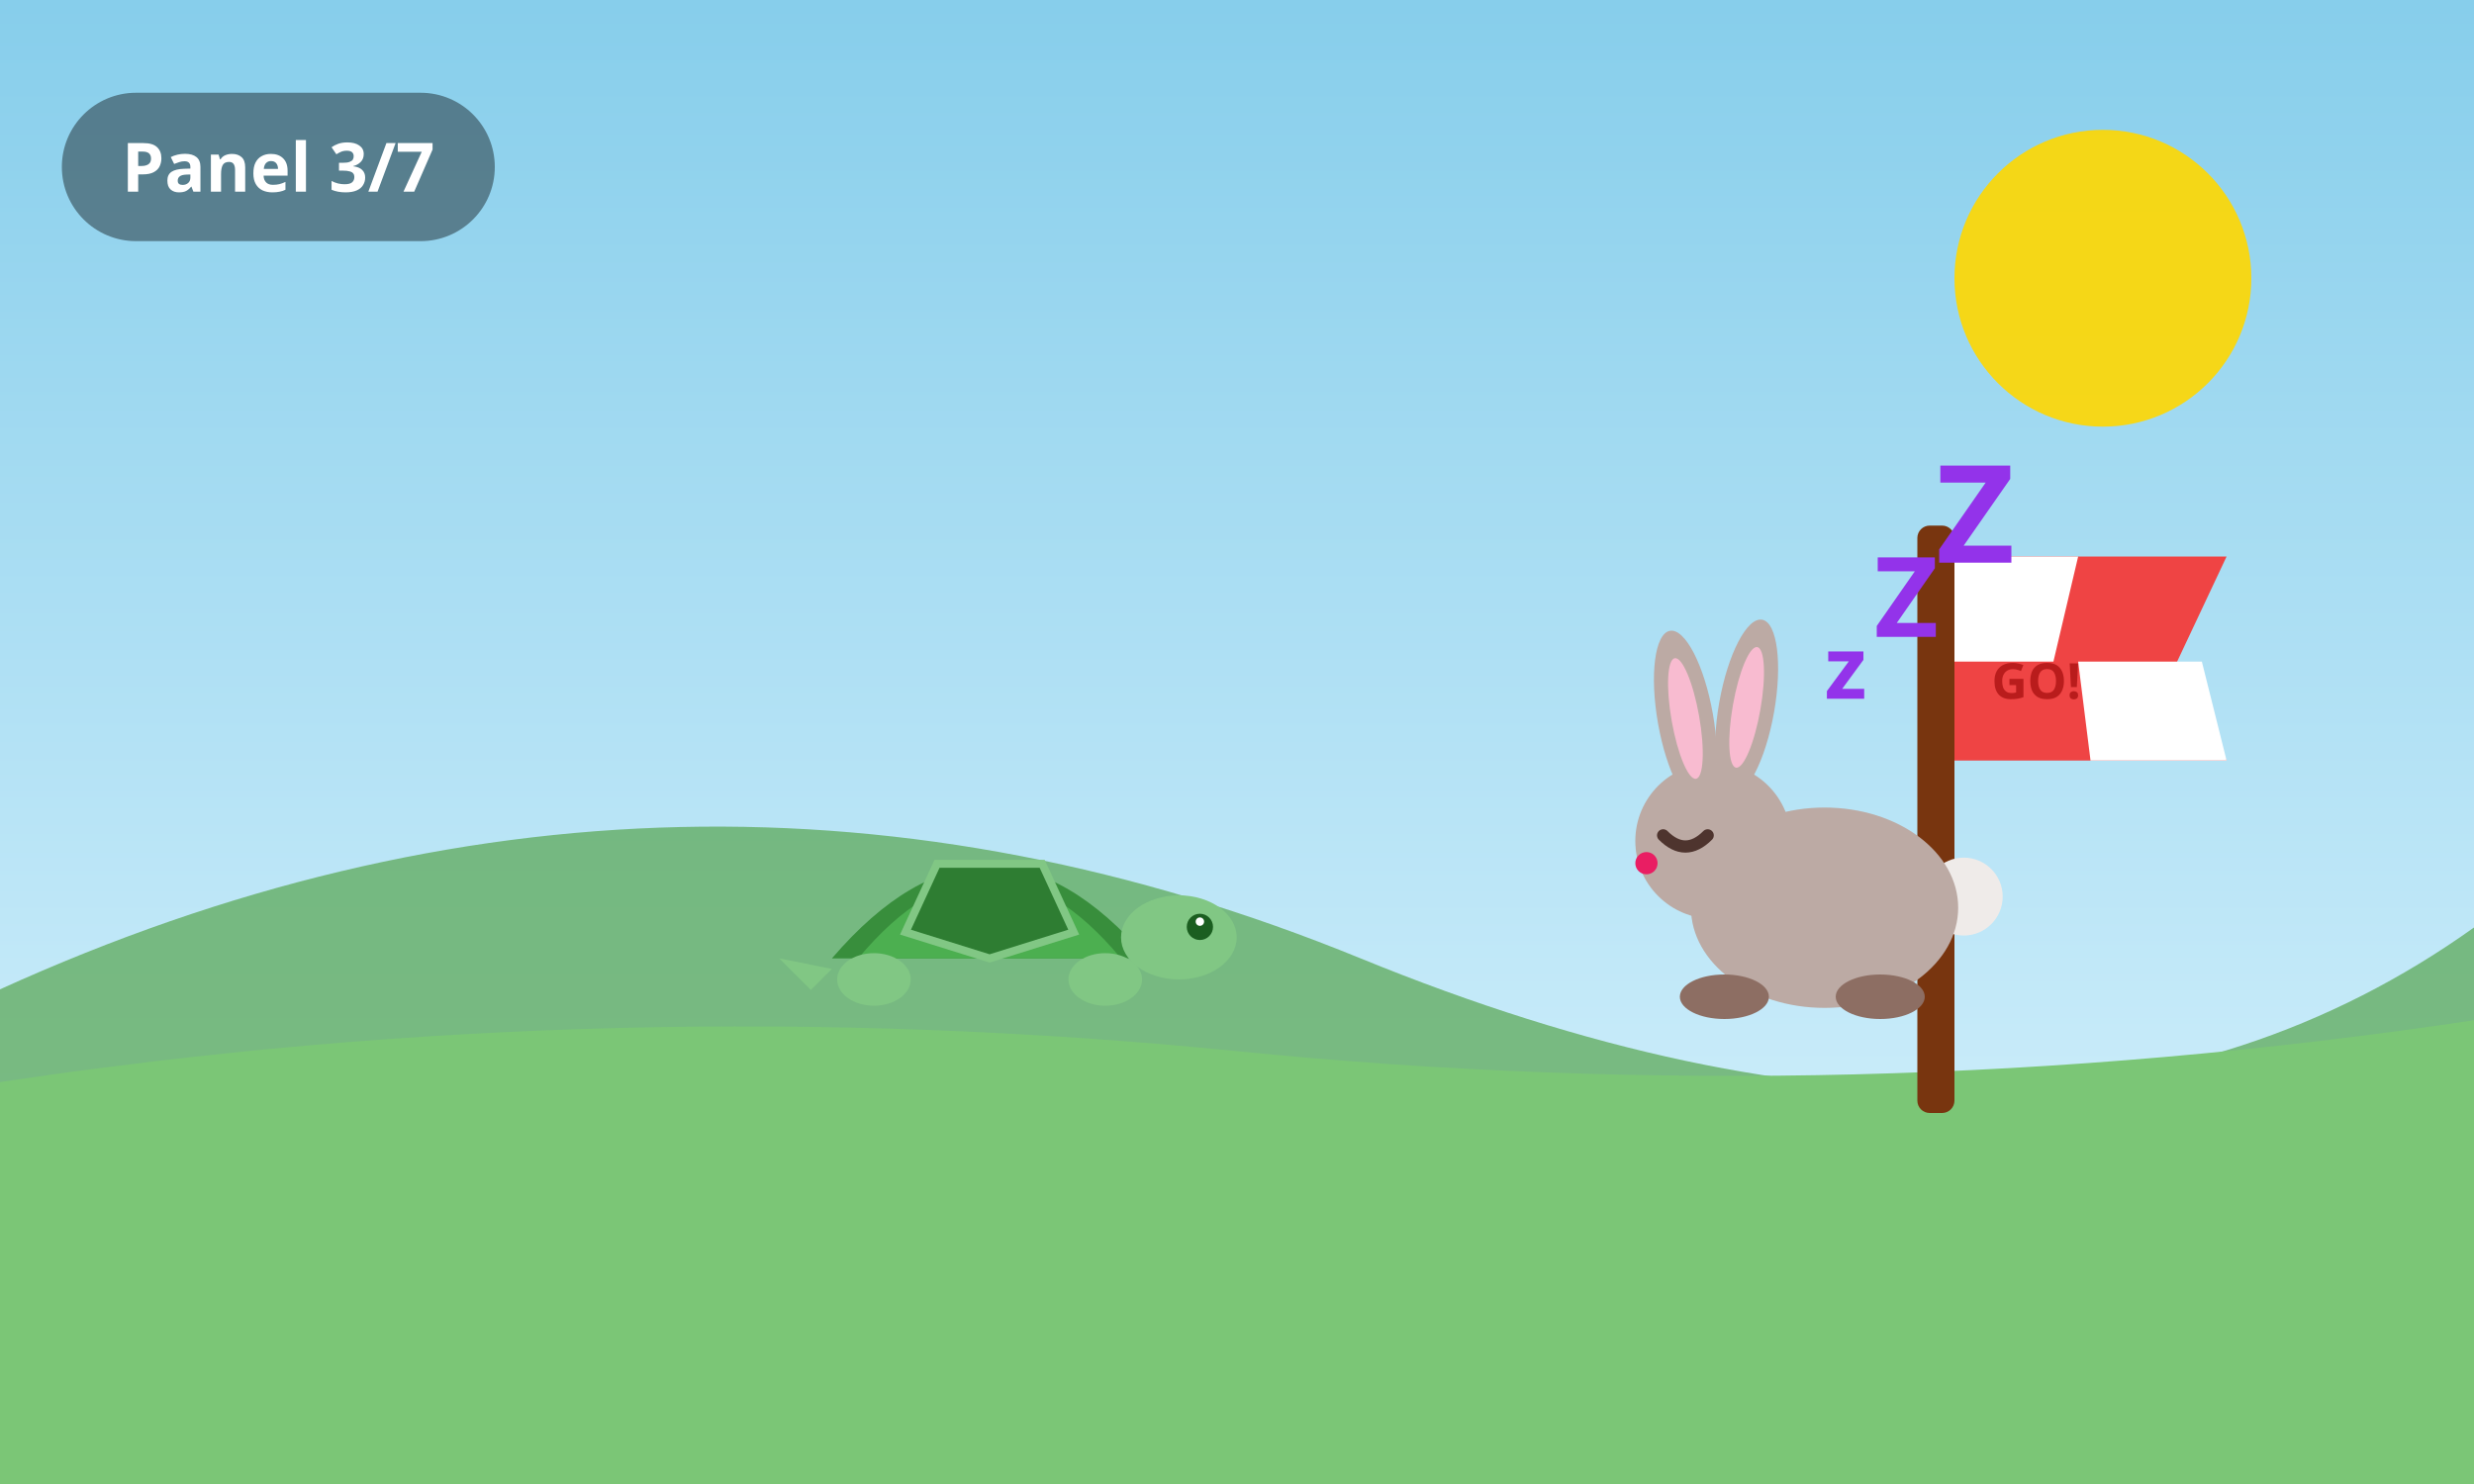
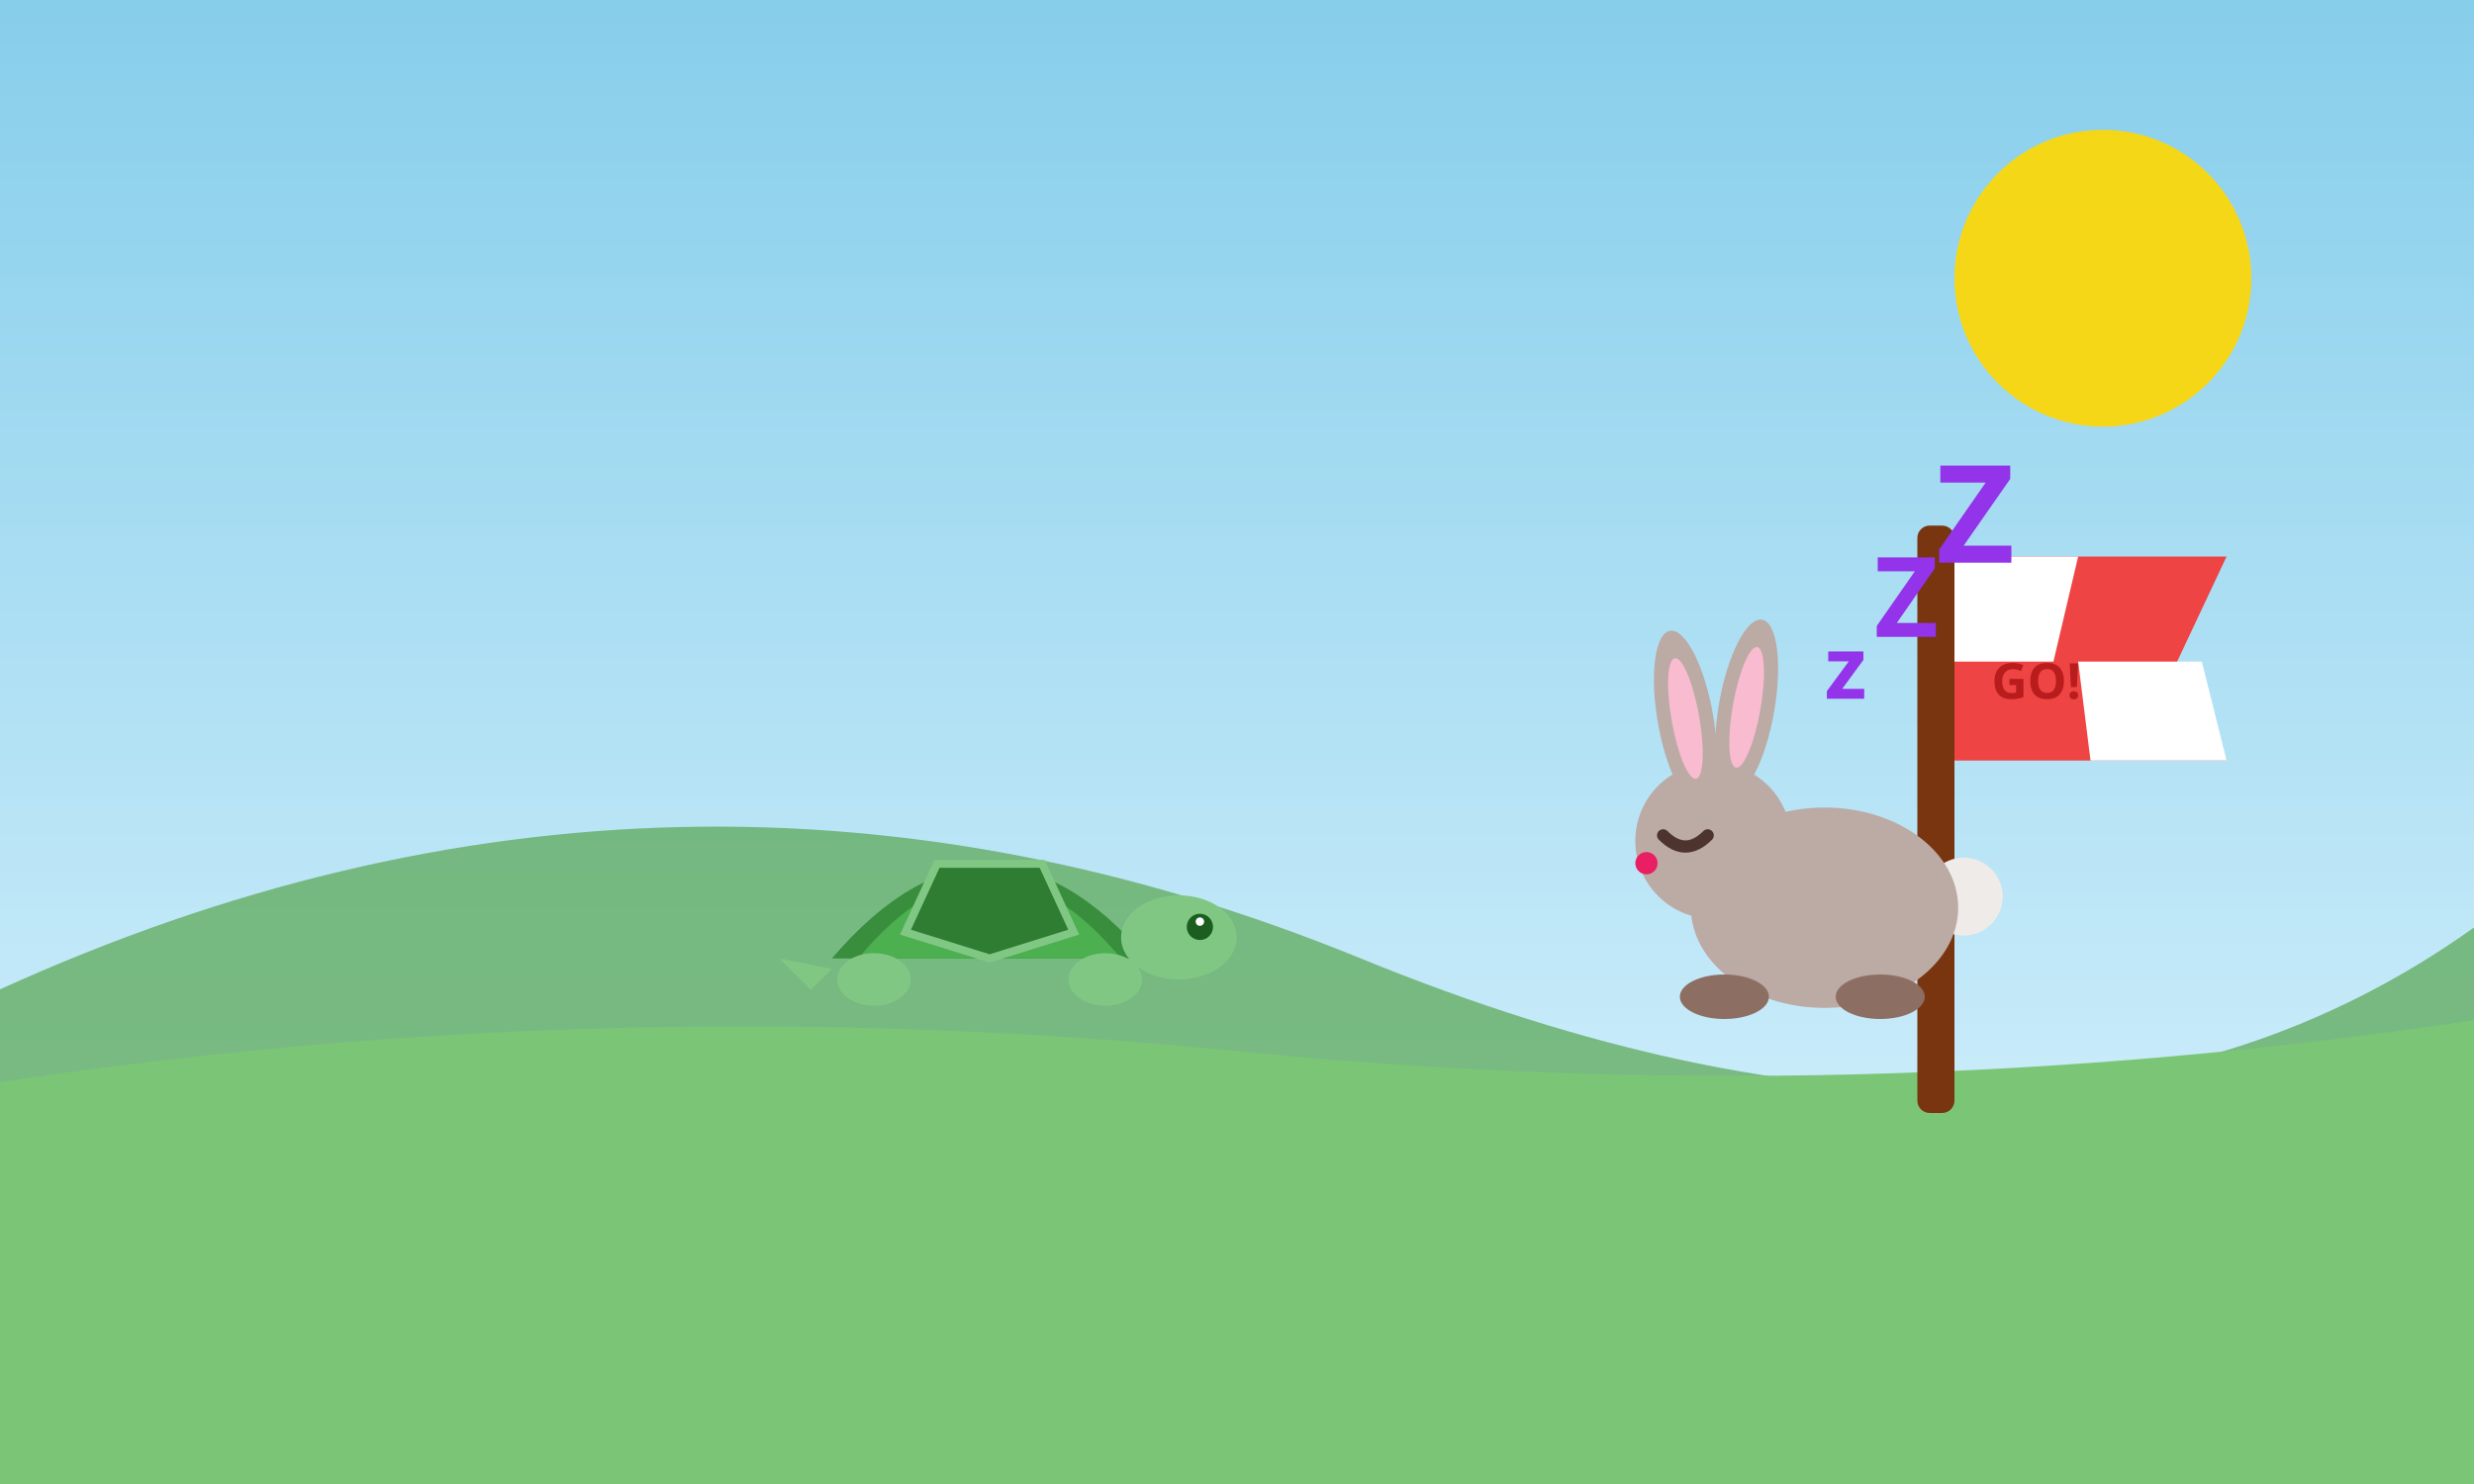
<svg xmlns="http://www.w3.org/2000/svg" viewBox="0 0 400 240" class="story-svg-canvas">
  <defs>
    <linearGradient id="skyGrad_2" x1="0%" y1="0%" x2="0%" y2="100%">
      <stop offset="0%" stop-color="#87CEEB" />
      <stop offset="100%" stop-color="#E0F6FF" />
    </linearGradient>
  </defs>
  <rect width="400" height="240" fill="url(#skyGrad_2)" />
  <circle cx="340" cy="45" r="24" fill="#FFD700" opacity="0.9" />
  <path d="M 0 160 Q 110 110 220 155 T 400 150 L 400 240 L 0 240 Z" fill="#5EAA59" opacity="0.75" />
  <path d="M 0 175 Q 100 160 200 170 T 400 165 L 400 240 L 0 240 Z" fill="#7BC676" />
  <g transform="translate(310, 85) scale(1)">
    <rect x="0" y="0" width="6" height="95" rx="2" fill="#78350F" />
    <polygon points="6,5 50,5 42,22 50,38 6,38" fill="#EF4444" />
    <polygon points="6,5 26,5 22,22 6,22" fill="#FFFFFF" />
    <polygon points="26,22 46,22 50,38 28,38" fill="#FFFFFF" />
    <text x="12" y="28" font-family="'Nunito', sans-serif" font-size="8" font-weight="900" fill="#B91C1C">GO!</text>
  </g>
  <g class="anim-character">
    <g transform="translate(160, 155) scale(0.85, 0.85) translate(-50, -50)">
      <polygon points="20,52 10,50 16,56" fill="#81C784" />
      <path d="M80 50 Q50 15 20 50 Z" fill="#388E3C" />
      <path d="M75 50 Q50 20 25 50 Z" fill="#4CAF50" />
      <polygon points="60,32 40,32 34,45 50,50 66,45" fill="#2E7D32" stroke="#81C784" stroke-width="1.5" />
      <ellipse cx="86" cy="46" rx="11" ry="8" fill="#81C784" />
      <circle cx="90" cy="44" r="2.5" fill="#1B5E20" />
      <circle cx="90" cy="43" r="0.8" fill="#FFFFFF" />
      <ellipse cx="72" cy="54" rx="7" ry="5" fill="#81C784" />
      <ellipse cx="28" cy="54" rx="7" ry="5" fill="#81C784" />
    </g>
  </g>
  <g class="anim-character">
    <g transform="translate(295, 145) scale(-0.9, 0.9) translate(-50, -50)">
      <circle cx="25" cy="50" r="7" fill="#EFEBE9" />
      <ellipse cx="50" cy="52" rx="24" ry="18" fill="#BCAAA4" />
      <circle cx="70" cy="40" r="14" fill="#BCAAA4" />
      <ellipse cx="64" cy="16" rx="5" ry="16" fill="#BCAAA4" transform="rotate(-10 64 16)" />
      <ellipse cx="64" cy="16" rx="2.5" ry="11" fill="#F8BBD0" transform="rotate(-10 64 16)" />
      <ellipse cx="75" cy="18" rx="5" ry="16" fill="#BCAAA4" transform="rotate(10 75 18)" />
      <ellipse cx="75" cy="18" rx="2.5" ry="11" fill="#F8BBD0" transform="rotate(10 75 18)" />
      <path d="M71 39 Q75 43 79 39" stroke="#4E342E" stroke-width="2.2" fill="none" stroke-linecap="round" />
      <circle cx="82" cy="44" r="2" fill="#E91E63" />
      <ellipse cx="40" cy="68" rx="8" ry="4" fill="#8D6E63" />
      <ellipse cx="68" cy="68" rx="8" ry="4" fill="#8D6E63" />
    </g>
  </g>
  <g transform="translate(295, 113)" fill="#9333EA" font-family="'Nunito', sans-serif" font-weight="900">
    <text x="0" y="0" font-size="14">z</text>
    <text x="8" y="-10" font-size="18">Z</text>
    <text x="18" y="-22" font-size="22">Z</text>
  </g>
-   <g transform="translate(10, 15)">
-     <rect width="70" height="24" rx="12" fill="rgba(0,0,0,0.4)" />
-     <text x="35" y="16" fill="#FFFFFF" font-family="'Nunito', sans-serif" font-size="11" font-weight="700" text-anchor="middle">
-             Panel 3/7
-           </text>
-   </g>
</svg>
